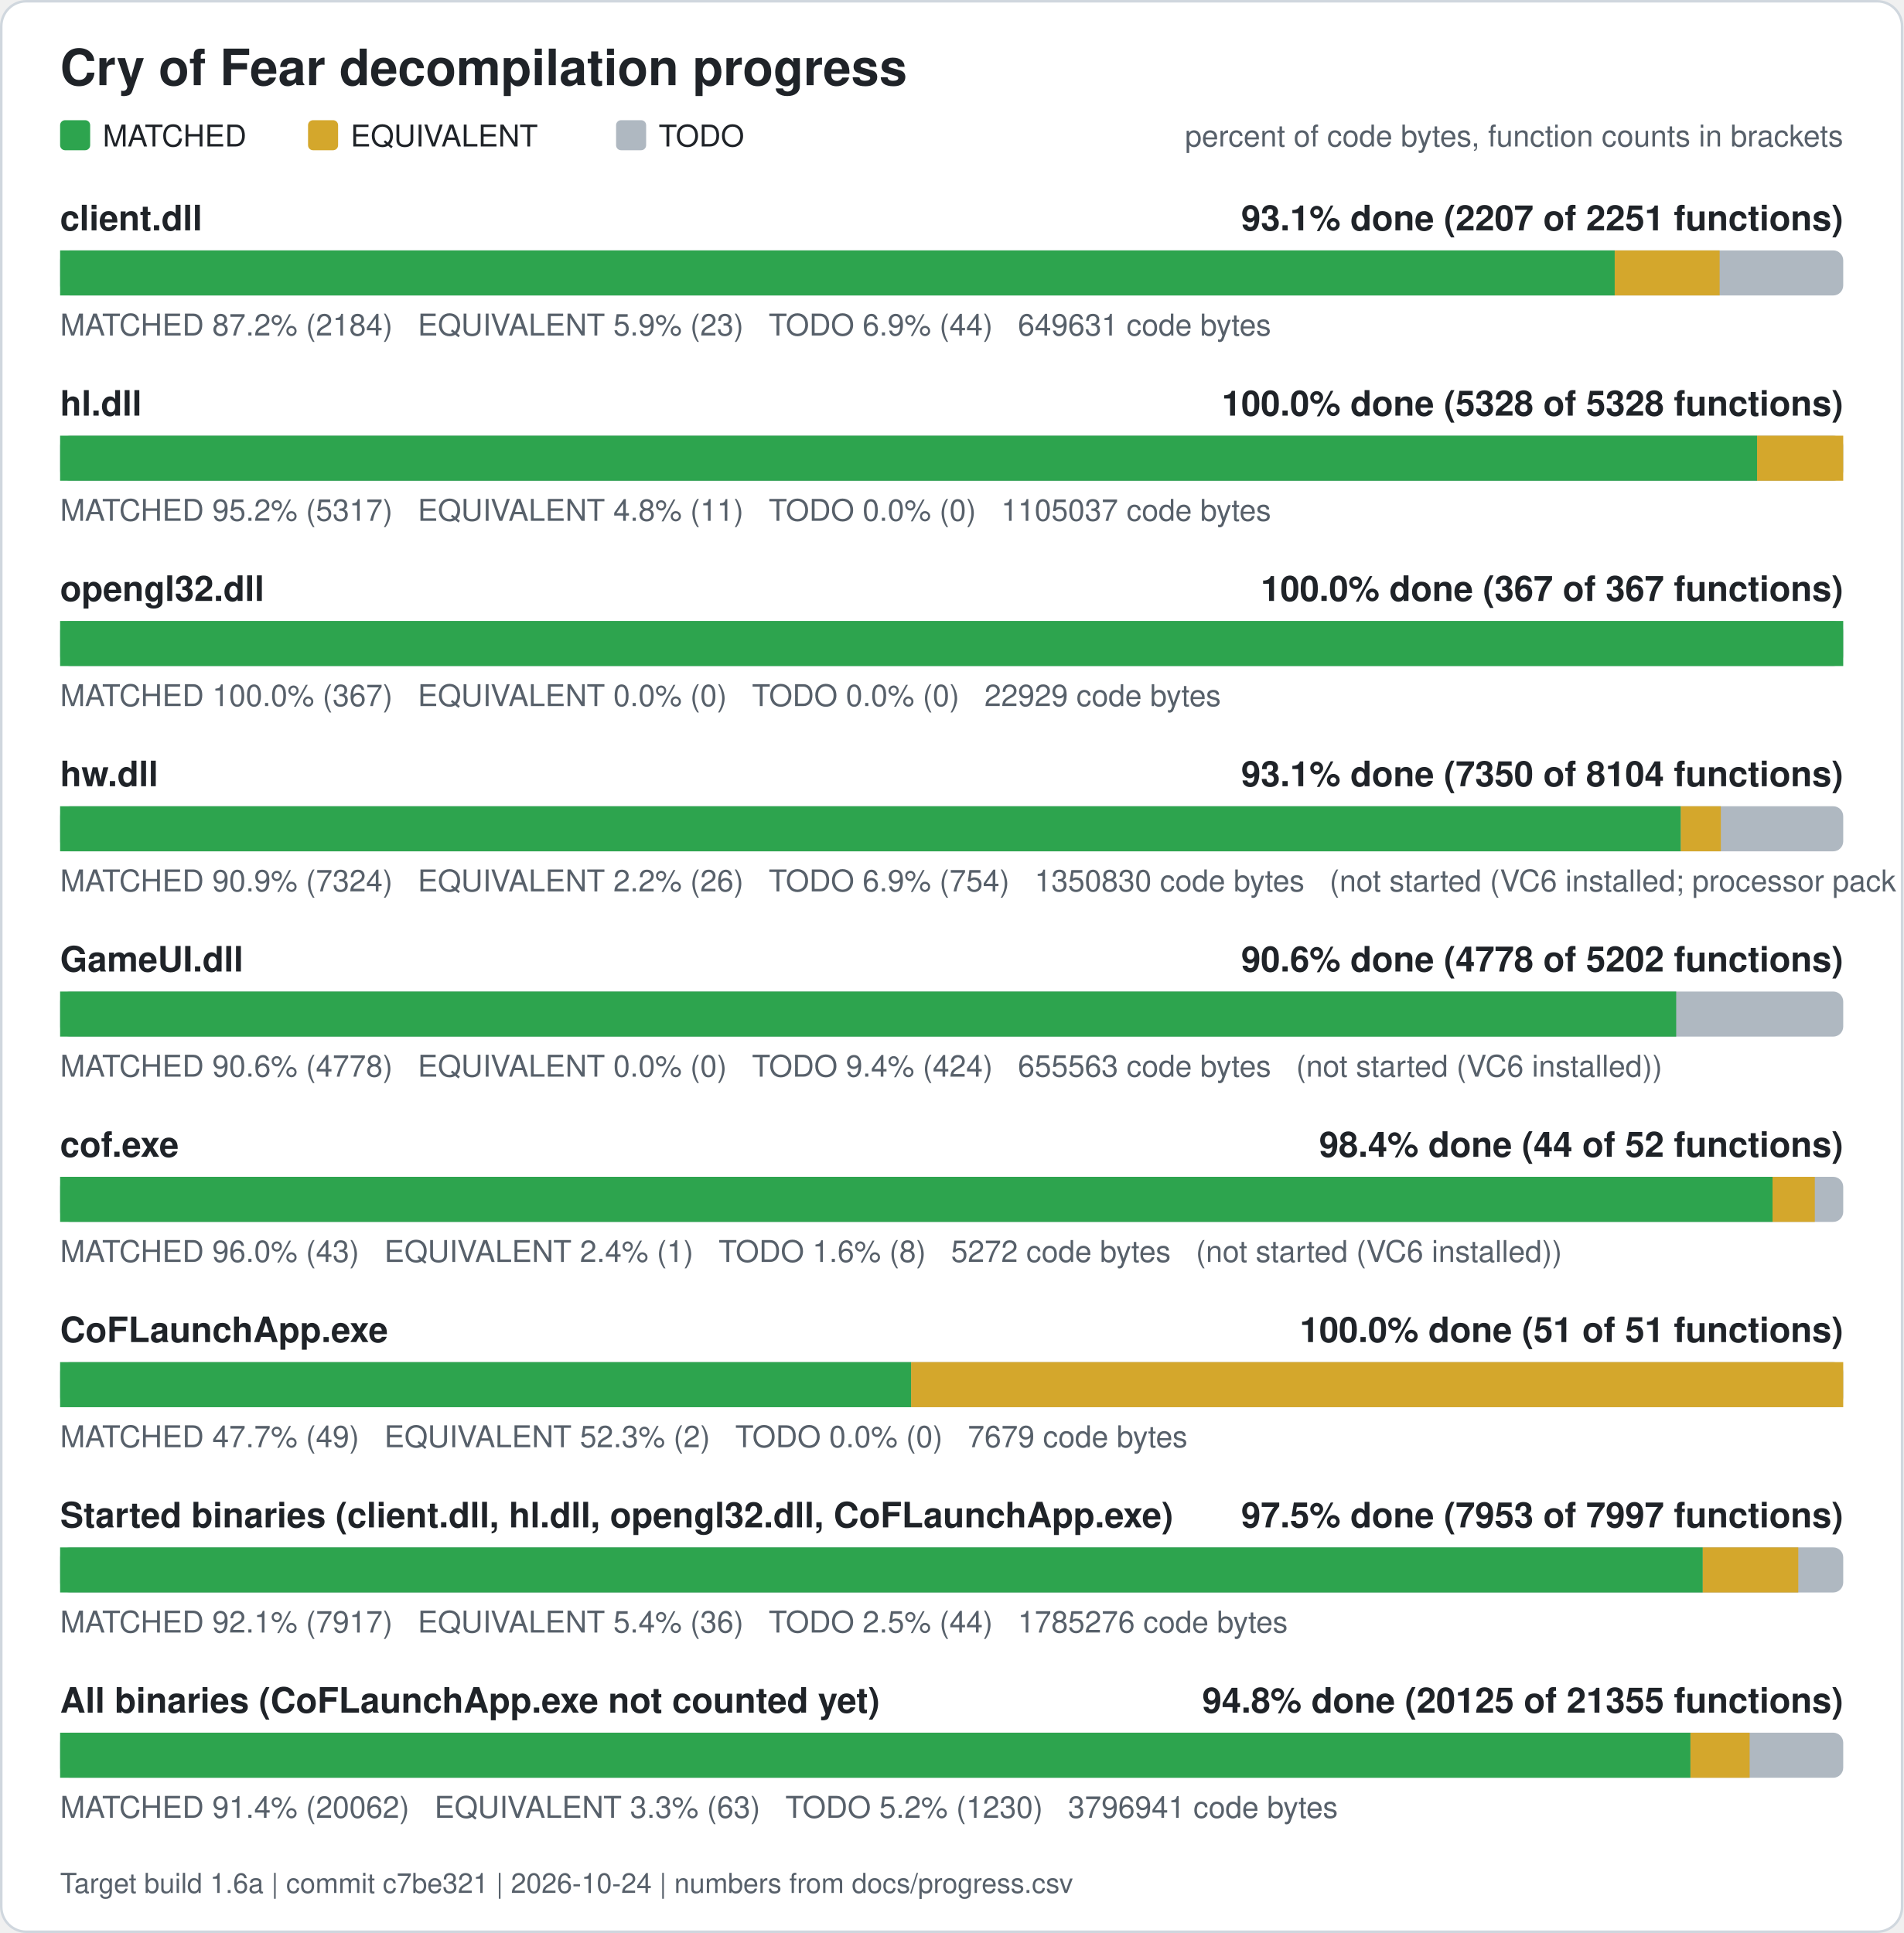
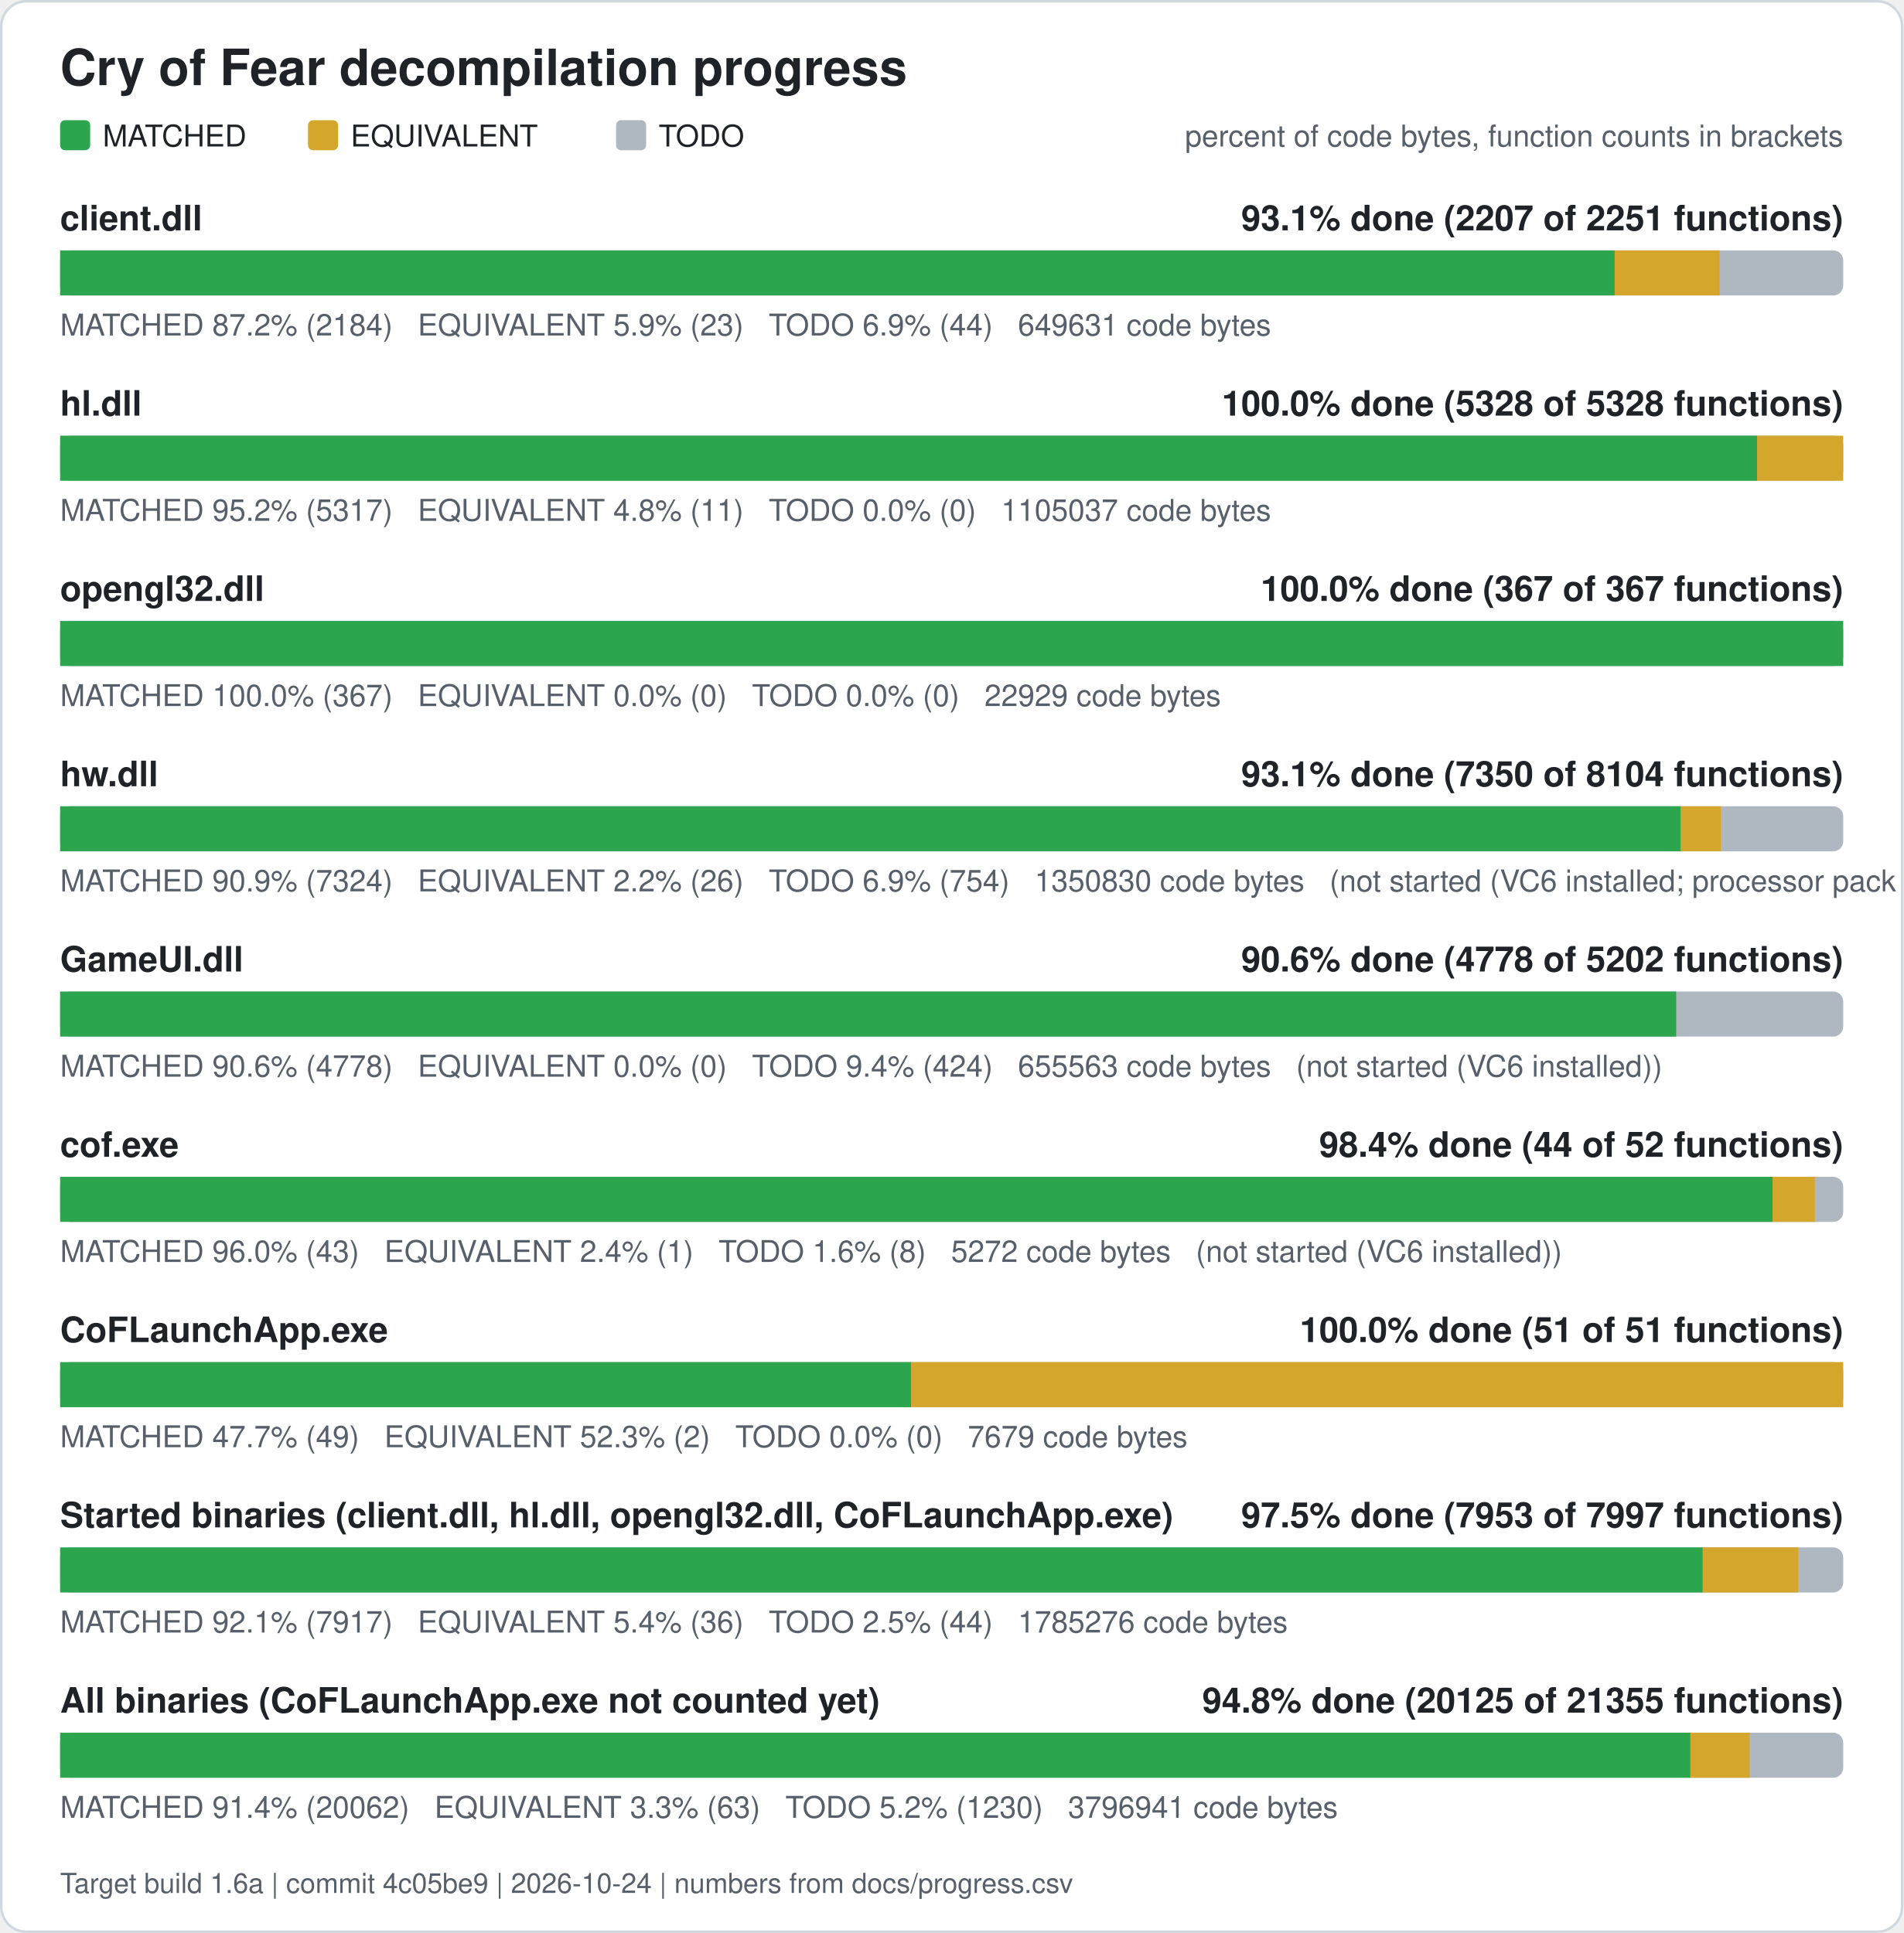
<svg xmlns="http://www.w3.org/2000/svg" width="760" height="772" viewBox="0 0 760 772" role="img" aria-label="Cry of Fear decompilation progress">
  <rect x="0.5" y="0.5" width="759" height="771" rx="10" fill="#ffffff" stroke="#d0d7de" />
  <text x="24" y="34" font-family="Segoe UI, Helvetica, Arial, sans-serif" font-size="20" font-weight="600" fill="#1f2328">Cry of Fear decompilation progress</text>
  <rect x="24" y="48" width="12" height="12" rx="2" fill="#2da44e" />
  <text x="41" y="58.5" font-family="Segoe UI, Helvetica, Arial, sans-serif" font-size="12" fill="#1f2328">MATCHED</text>
  <rect x="123" y="48" width="12" height="12" rx="2" fill="#d4a72c" />
  <text x="140" y="58.5" font-family="Segoe UI, Helvetica, Arial, sans-serif" font-size="12" fill="#1f2328">EQUIVALENT</text>
  <rect x="246" y="48" width="12" height="12" rx="2" fill="#afb8c1" />
  <text x="263" y="58.5" font-family="Segoe UI, Helvetica, Arial, sans-serif" font-size="12" fill="#1f2328">TODO</text>
  <text x="736" y="58.5" font-family="Segoe UI, Helvetica, Arial, sans-serif" font-size="12" fill="#57606a" text-anchor="end">percent of code bytes, function counts in brackets</text>
  <text x="24" y="92" font-family="Segoe UI, Helvetica, Arial, sans-serif" font-size="14" font-weight="600" fill="#1f2328">client.dll</text>
  <text x="736" y="92" font-family="Segoe UI, Helvetica, Arial, sans-serif" font-size="14" font-weight="600" fill="#1f2328" text-anchor="end">93.1% done (2207 of 2251 functions)</text>
  <rect x="24" y="100" width="712" height="18" rx="4" fill="#afb8c1" />
  <rect x="24.00" y="100" width="620.76" height="18" fill="#2da44e" />
  <rect x="644.76" y="100" width="41.89" height="18" fill="#d4a72c" />
  <text x="24" y="134" font-family="Segoe UI, Helvetica, Arial, sans-serif" font-size="12" fill="#57606a" xml:space="preserve">MATCHED 87.2% (2184)   EQUIVALENT 5.9% (23)   TODO 6.9% (44)   649631 code bytes</text>
  <text x="24" y="166" font-family="Segoe UI, Helvetica, Arial, sans-serif" font-size="14" font-weight="600" fill="#1f2328">hl.dll</text>
  <text x="736" y="166" font-family="Segoe UI, Helvetica, Arial, sans-serif" font-size="14" font-weight="600" fill="#1f2328" text-anchor="end">100.0% done (5328 of 5328 functions)</text>
  <rect x="24" y="174" width="712" height="18" rx="4" fill="#afb8c1" />
  <rect x="24.00" y="174" width="677.61" height="18" fill="#2da44e" />
  <rect x="701.61" y="174" width="34.39" height="18" fill="#d4a72c" />
  <text x="24" y="208" font-family="Segoe UI, Helvetica, Arial, sans-serif" font-size="12" fill="#57606a" xml:space="preserve">MATCHED 95.2% (5317)   EQUIVALENT 4.8% (11)   TODO 0.0% (0)   1105037 code bytes</text>
  <text x="24" y="240" font-family="Segoe UI, Helvetica, Arial, sans-serif" font-size="14" font-weight="600" fill="#1f2328">opengl32.dll</text>
  <text x="736" y="240" font-family="Segoe UI, Helvetica, Arial, sans-serif" font-size="14" font-weight="600" fill="#1f2328" text-anchor="end">100.0% done (367 of 367 functions)</text>
  <rect x="24" y="248" width="712" height="18" rx="4" fill="#afb8c1" />
  <rect x="24.00" y="248" width="712.00" height="18" fill="#2da44e" />
  <text x="24" y="282" font-family="Segoe UI, Helvetica, Arial, sans-serif" font-size="12" fill="#57606a" xml:space="preserve">MATCHED 100.0% (367)   EQUIVALENT 0.0% (0)   TODO 0.0% (0)   22929 code bytes</text>
  <text x="24" y="314" font-family="Segoe UI, Helvetica, Arial, sans-serif" font-size="14" font-weight="600" fill="#1f2328">hw.dll</text>
  <text x="736" y="314" font-family="Segoe UI, Helvetica, Arial, sans-serif" font-size="14" font-weight="600" fill="#1f2328" text-anchor="end">93.1% done (7350 of 8104 functions)</text>
  <rect x="24" y="322" width="712" height="18" rx="4" fill="#afb8c1" />
  <rect x="24.00" y="322" width="647.15" height="18" fill="#2da44e" />
  <rect x="671.15" y="322" width="15.98" height="18" fill="#d4a72c" />
  <text x="24" y="356" font-family="Segoe UI, Helvetica, Arial, sans-serif" font-size="12" fill="#57606a" xml:space="preserve">MATCHED 90.9% (7324)   EQUIVALENT 2.2% (26)   TODO 6.9% (754)   1350830 code bytes   (not started (VC6 installed; processor pack and VS 2005 objects need those compilers))</text>
  <text x="24" y="388" font-family="Segoe UI, Helvetica, Arial, sans-serif" font-size="14" font-weight="600" fill="#1f2328">GameUI.dll</text>
  <text x="736" y="388" font-family="Segoe UI, Helvetica, Arial, sans-serif" font-size="14" font-weight="600" fill="#1f2328" text-anchor="end">90.6% done (4778 of 5202 functions)</text>
  <rect x="24" y="396" width="712" height="18" rx="4" fill="#afb8c1" />
  <rect x="24.00" y="396" width="645.30" height="18" fill="#2da44e" />
  <text x="24" y="430" font-family="Segoe UI, Helvetica, Arial, sans-serif" font-size="12" fill="#57606a" xml:space="preserve">MATCHED 90.6% (4778)   EQUIVALENT 0.0% (0)   TODO 9.4% (424)   655563 code bytes   (not started (VC6 installed))</text>
  <text x="24" y="462" font-family="Segoe UI, Helvetica, Arial, sans-serif" font-size="14" font-weight="600" fill="#1f2328">cof.exe</text>
  <text x="736" y="462" font-family="Segoe UI, Helvetica, Arial, sans-serif" font-size="14" font-weight="600" fill="#1f2328" text-anchor="end">98.4% done (44 of 52 functions)</text>
  <rect x="24" y="470" width="712" height="18" rx="4" fill="#afb8c1" />
  <rect x="24.00" y="470" width="683.77" height="18" fill="#2da44e" />
  <rect x="707.77" y="470" width="16.88" height="18" fill="#d4a72c" />
  <text x="24" y="504" font-family="Segoe UI, Helvetica, Arial, sans-serif" font-size="12" fill="#57606a" xml:space="preserve">MATCHED 96.0% (43)   EQUIVALENT 2.4% (1)   TODO 1.6% (8)   5272 code bytes   (not started (VC6 installed))</text>
  <text x="24" y="536" font-family="Segoe UI, Helvetica, Arial, sans-serif" font-size="14" font-weight="600" fill="#1f2328">CoFLaunchApp.exe</text>
  <text x="736" y="536" font-family="Segoe UI, Helvetica, Arial, sans-serif" font-size="14" font-weight="600" fill="#1f2328" text-anchor="end">100.0% done (51 of 51 functions)</text>
  <rect x="24" y="544" width="712" height="18" rx="4" fill="#afb8c1" />
  <rect x="24.00" y="544" width="339.82" height="18" fill="#2da44e" />
  <rect x="363.82" y="544" width="372.18" height="18" fill="#d4a72c" />
  <text x="24" y="578" font-family="Segoe UI, Helvetica, Arial, sans-serif" font-size="12" fill="#57606a" xml:space="preserve">MATCHED 47.7% (49)   EQUIVALENT 52.3% (2)   TODO 0.0% (0)   7679 code bytes</text>
  <text x="24" y="610" font-family="Segoe UI, Helvetica, Arial, sans-serif" font-size="14" font-weight="600" fill="#1f2328">Started binaries (client.dll, hl.dll, opengl32.dll, CoFLaunchApp.exe)</text>
  <text x="736" y="610" font-family="Segoe UI, Helvetica, Arial, sans-serif" font-size="14" font-weight="600" fill="#1f2328" text-anchor="end">97.5% done (7953 of 7997 functions)</text>
  <rect x="24" y="618" width="712" height="18" rx="4" fill="#afb8c1" />
  <rect x="24.00" y="618" width="655.92" height="18" fill="#2da44e" />
  <rect x="679.92" y="618" width="38.13" height="18" fill="#d4a72c" />
  <text x="24" y="652" font-family="Segoe UI, Helvetica, Arial, sans-serif" font-size="12" fill="#57606a" xml:space="preserve">MATCHED 92.1% (7917)   EQUIVALENT 5.4% (36)   TODO 2.5% (44)   1785276 code bytes</text>
  <text x="24" y="684" font-family="Segoe UI, Helvetica, Arial, sans-serif" font-size="14" font-weight="600" fill="#1f2328">All binaries (CoFLaunchApp.exe not counted yet)</text>
  <text x="736" y="684" font-family="Segoe UI, Helvetica, Arial, sans-serif" font-size="14" font-weight="600" fill="#1f2328" text-anchor="end">94.8% done (20125 of 21355 functions)</text>
  <rect x="24" y="692" width="712" height="18" rx="4" fill="#afb8c1" />
  <rect x="24.00" y="692" width="651.00" height="18" fill="#2da44e" />
  <rect x="675.00" y="692" width="23.63" height="18" fill="#d4a72c" />
  <text x="24" y="726" font-family="Segoe UI, Helvetica, Arial, sans-serif" font-size="12" fill="#57606a" xml:space="preserve">MATCHED 91.4% (20062)   EQUIVALENT 3.3% (63)   TODO 5.2% (1230)   3796941 code bytes</text>
-   <text x="24" y="756" font-family="Segoe UI, Helvetica, Arial, sans-serif" font-size="11" fill="#57606a">Target build 1.6a | commit c7be321 | 2026-10-24 | numbers from docs/progress.csv</text>
+   <text x="24" y="756" font-family="Segoe UI, Helvetica, Arial, sans-serif" font-size="11" fill="#57606a">Target build 1.6a | commit 4c05be9 | 2026-10-24 | numbers from docs/progress.csv</text>
</svg>
